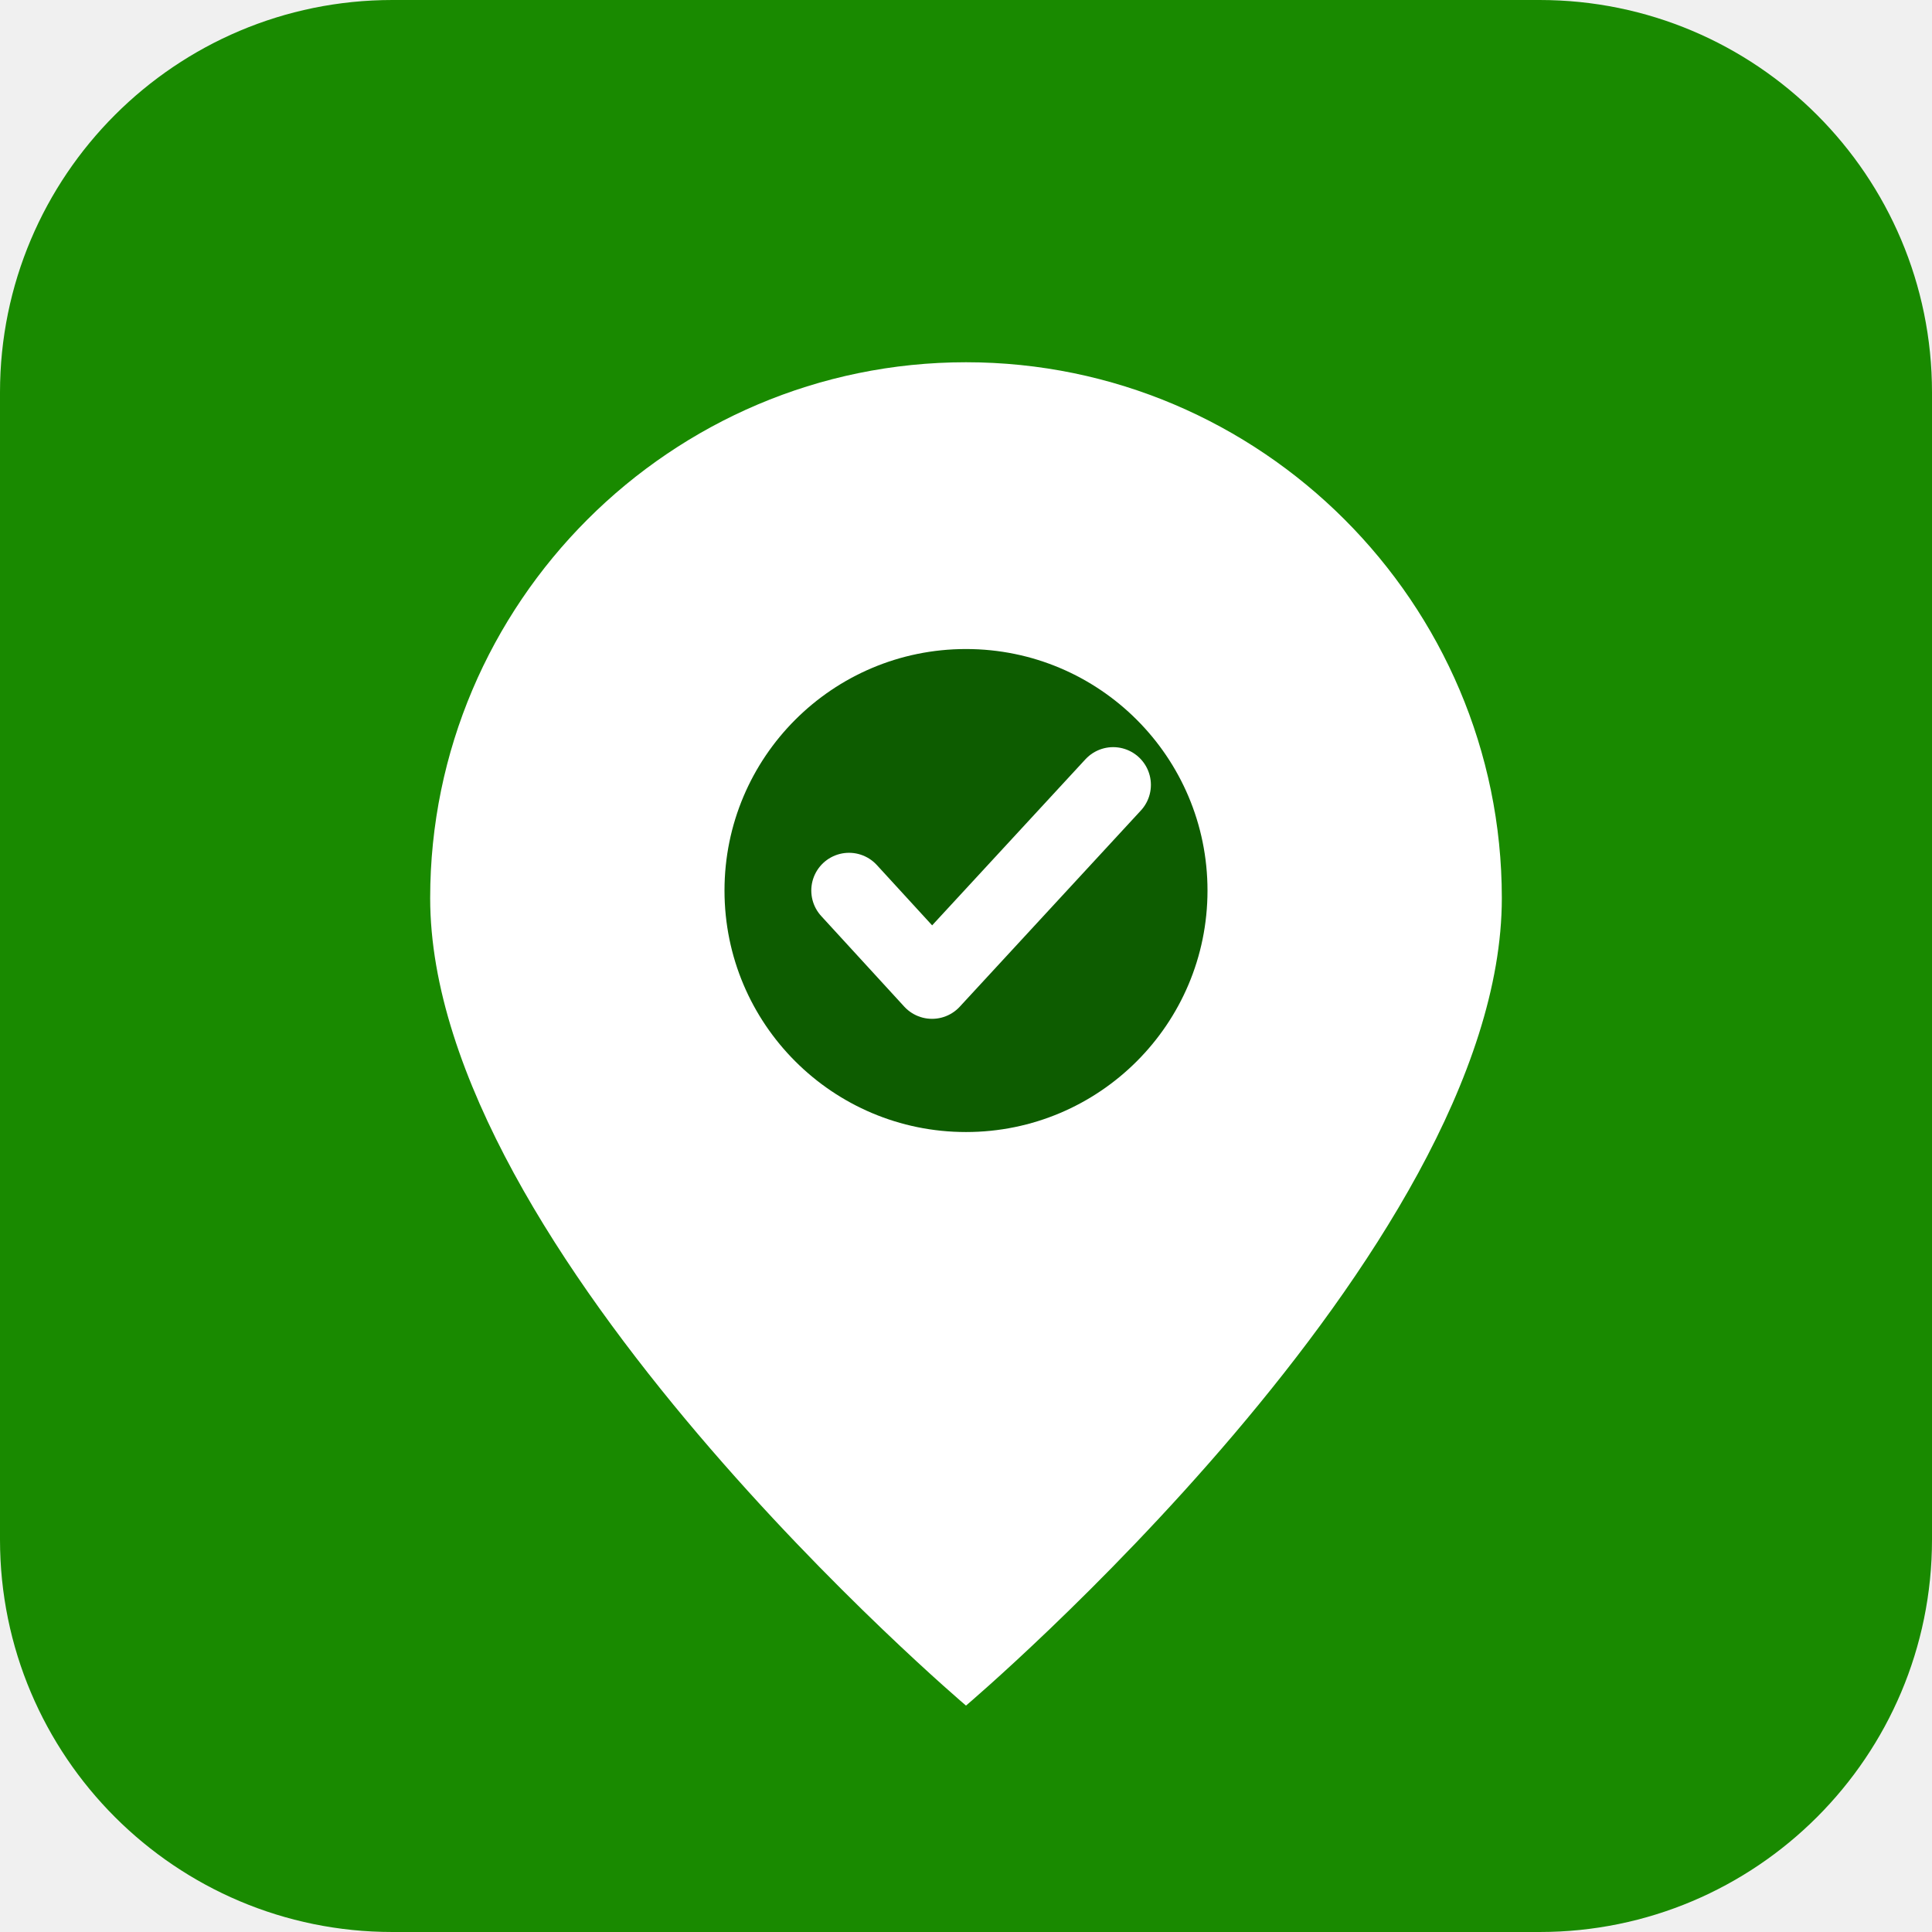
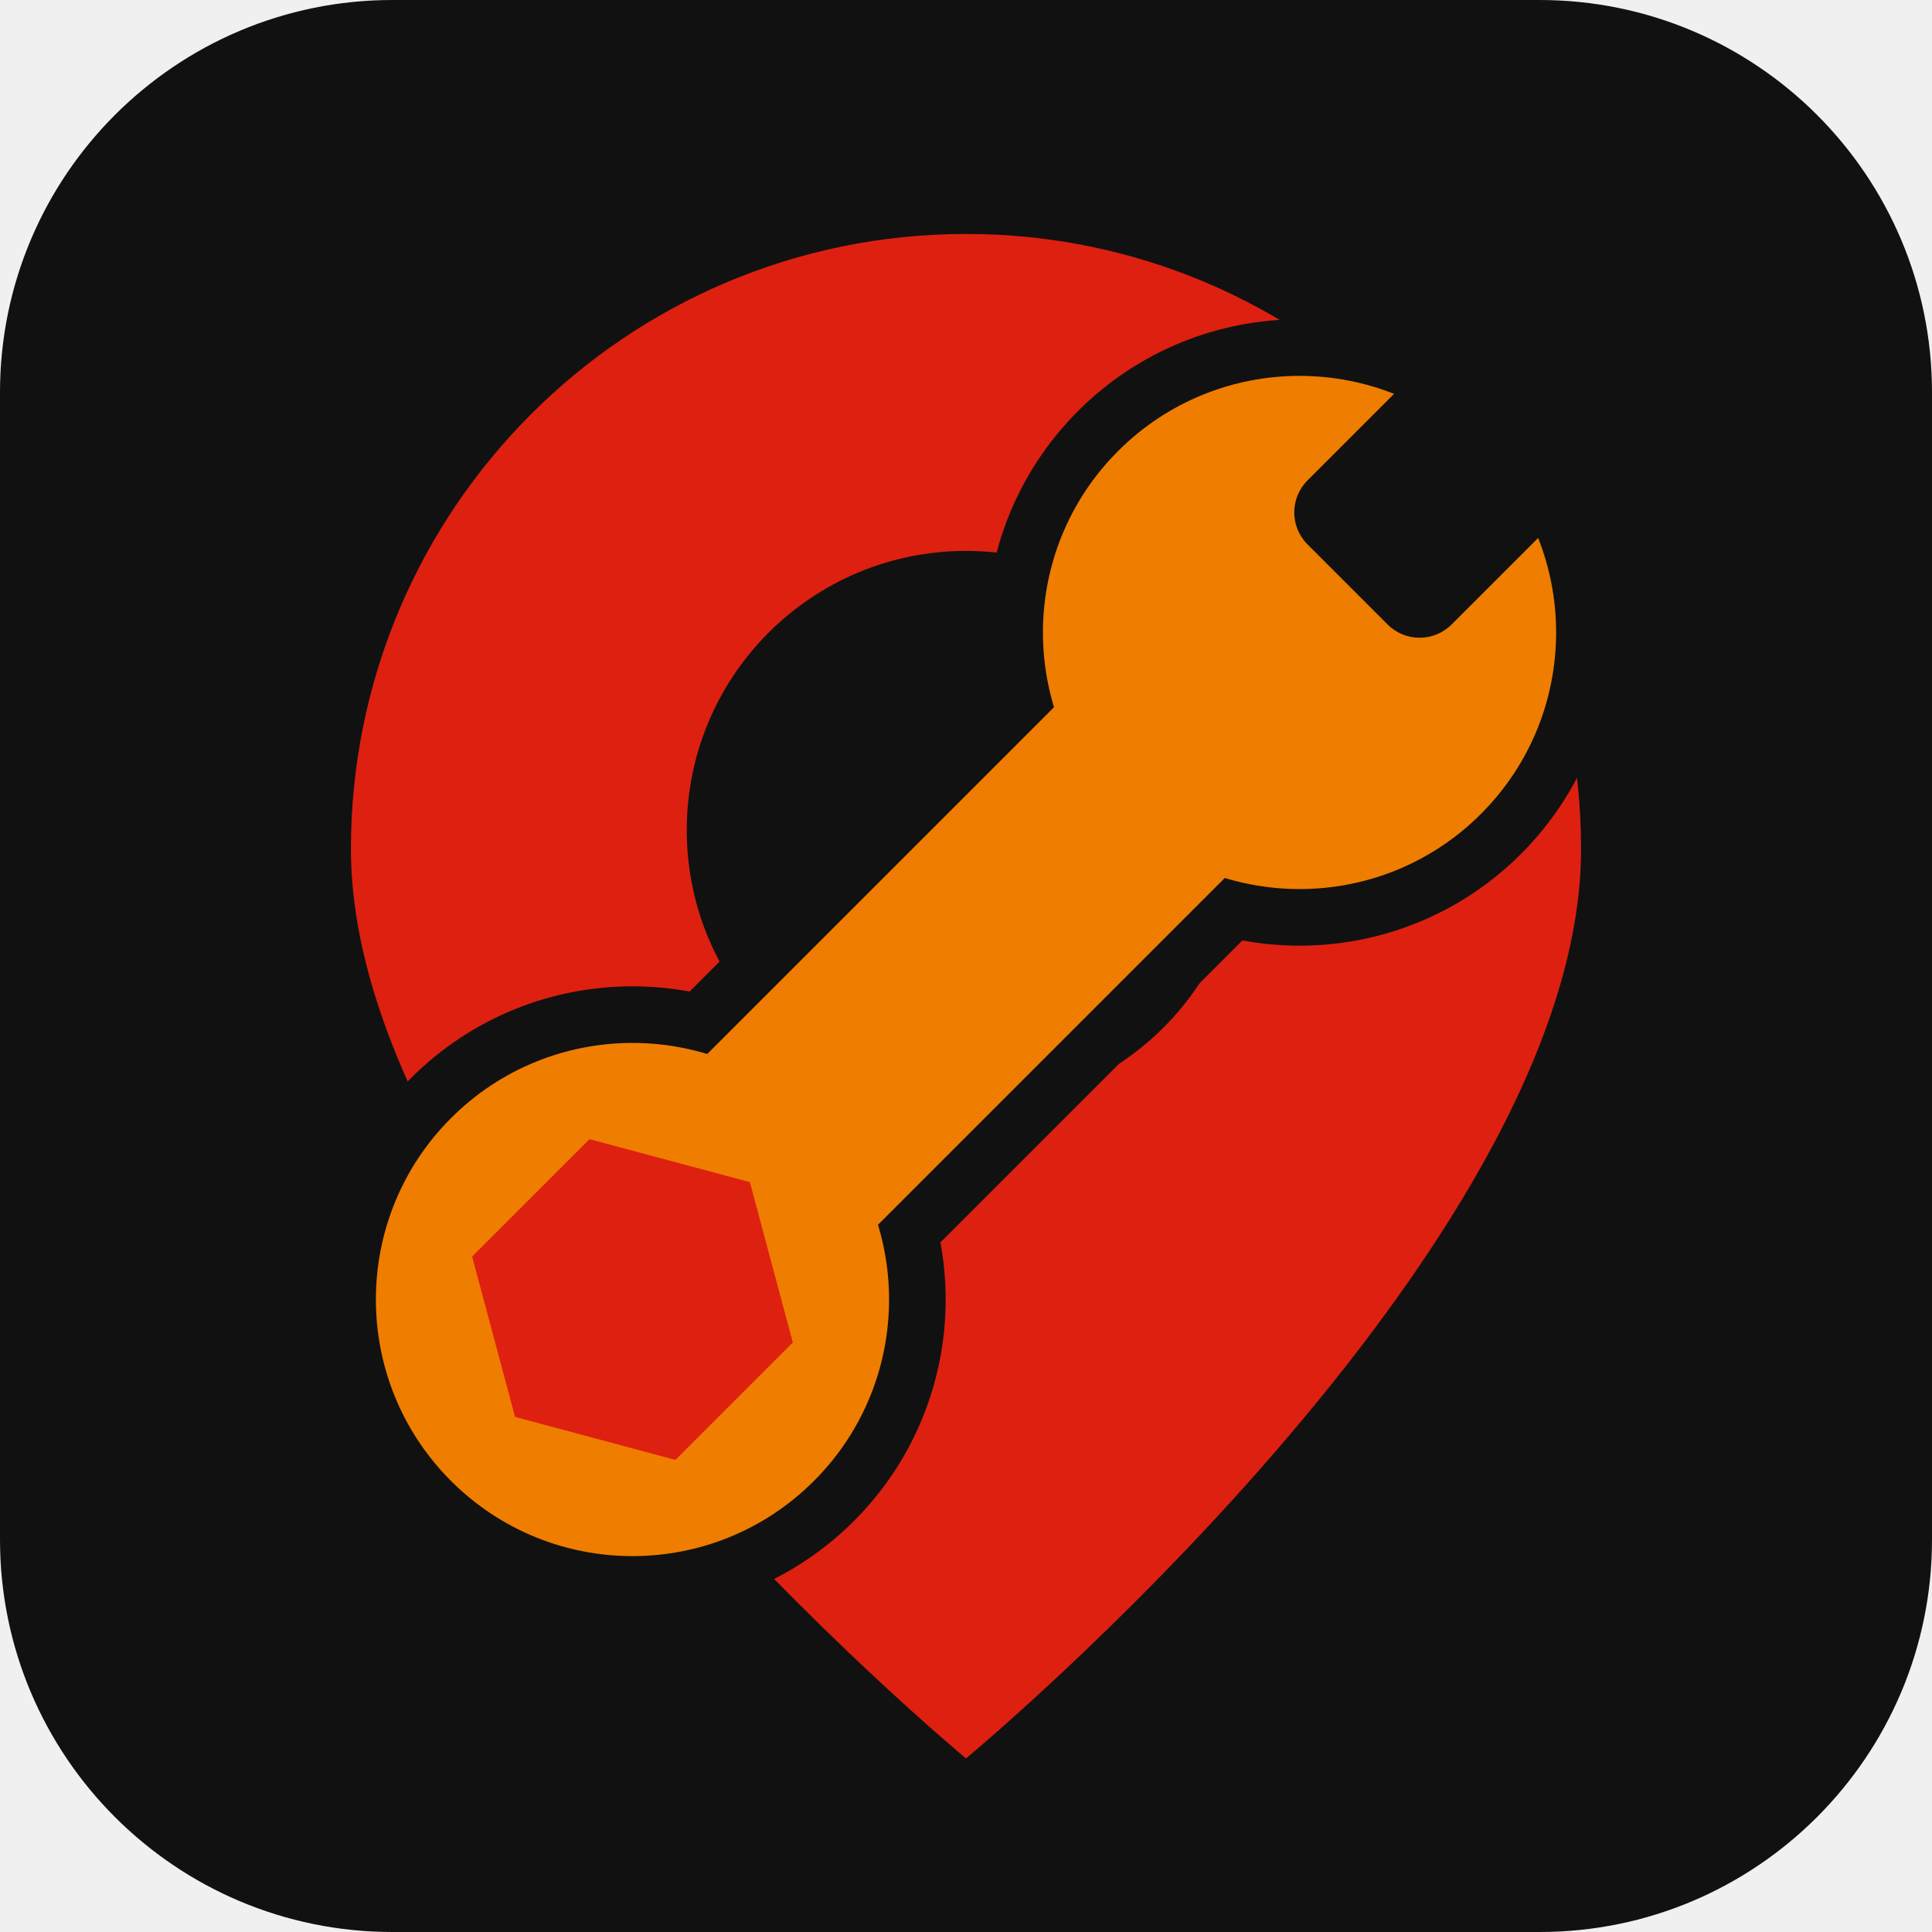
<svg xmlns="http://www.w3.org/2000/svg" viewBox="0 0 512 512" width="512" height="512">
-   <rect width="512" height="512" rx="104" fill="#198a00" />
-   <g transform="translate(256 256) scale(1) translate(-256 -256)">
-     <path d="M256 96 C177.8 96 114 159.8 114 238 C114 331.6 256 452 256 452 C256 452 398 331.6 398 238 C398 159.8 334.2 96 256 96 Z" fill="#ffffff" />
-     <circle cx="256" cy="236" r="64" fill="#0d5c00" />
-     <path d="M225 236 l22 24 l48 -52" fill="none" stroke="#ffffff" stroke-width="20" stroke-linecap="round" stroke-linejoin="round" />
+   <defs>
+     <clipPath id="sq">
+       <rect width="512" height="512" rx="104" />
+     </clipPath>
+   </defs>
+   <g clip-path="url(#sq)">
+     <rect width="512" height="512" fill="#111111" />
+     <g transform="translate(256 256) scale(1) translate(-256 -256)">
+       <path d="M256 62 C166 62 93 135 93 225 C93 331 256 466 256 466 C256 466 419 331 419 225 C419 135 346 62 256 62 Z" fill="#de2010" />
+       <circle cx="256" cy="220" r="74" fill="#111111" />
+       <g transform="translate(256 256) rotate(-45)">
+         <g fill="#111111" stroke="#111111" stroke-width="30" stroke-linejoin="round">
+           <rect x="-125" y="-32" width="250" height="64" rx="10" />
+           <circle cx="-125" cy="0" r="68" />
+           <circle cx="125" cy="0" r="68" />
+         </g>
+         <g fill="#ef7d00">
+           <rect x="-125" y="-32" width="250" height="64" rx="10" />
+           <circle cx="-125" cy="0" r="68" />
+           <circle cx="125" cy="0" r="68" />
+         </g>
+         <rect x="143" y="-27" width="80" height="54" rx="12" fill="#111111" />
+         <polygon points="-81,0 -103,38.1 -147,38.1 -169,0 -147,-38.1 -103,-38.1" fill="#de2010" />
+       </g>
+     </g>
  </g>
</svg>
